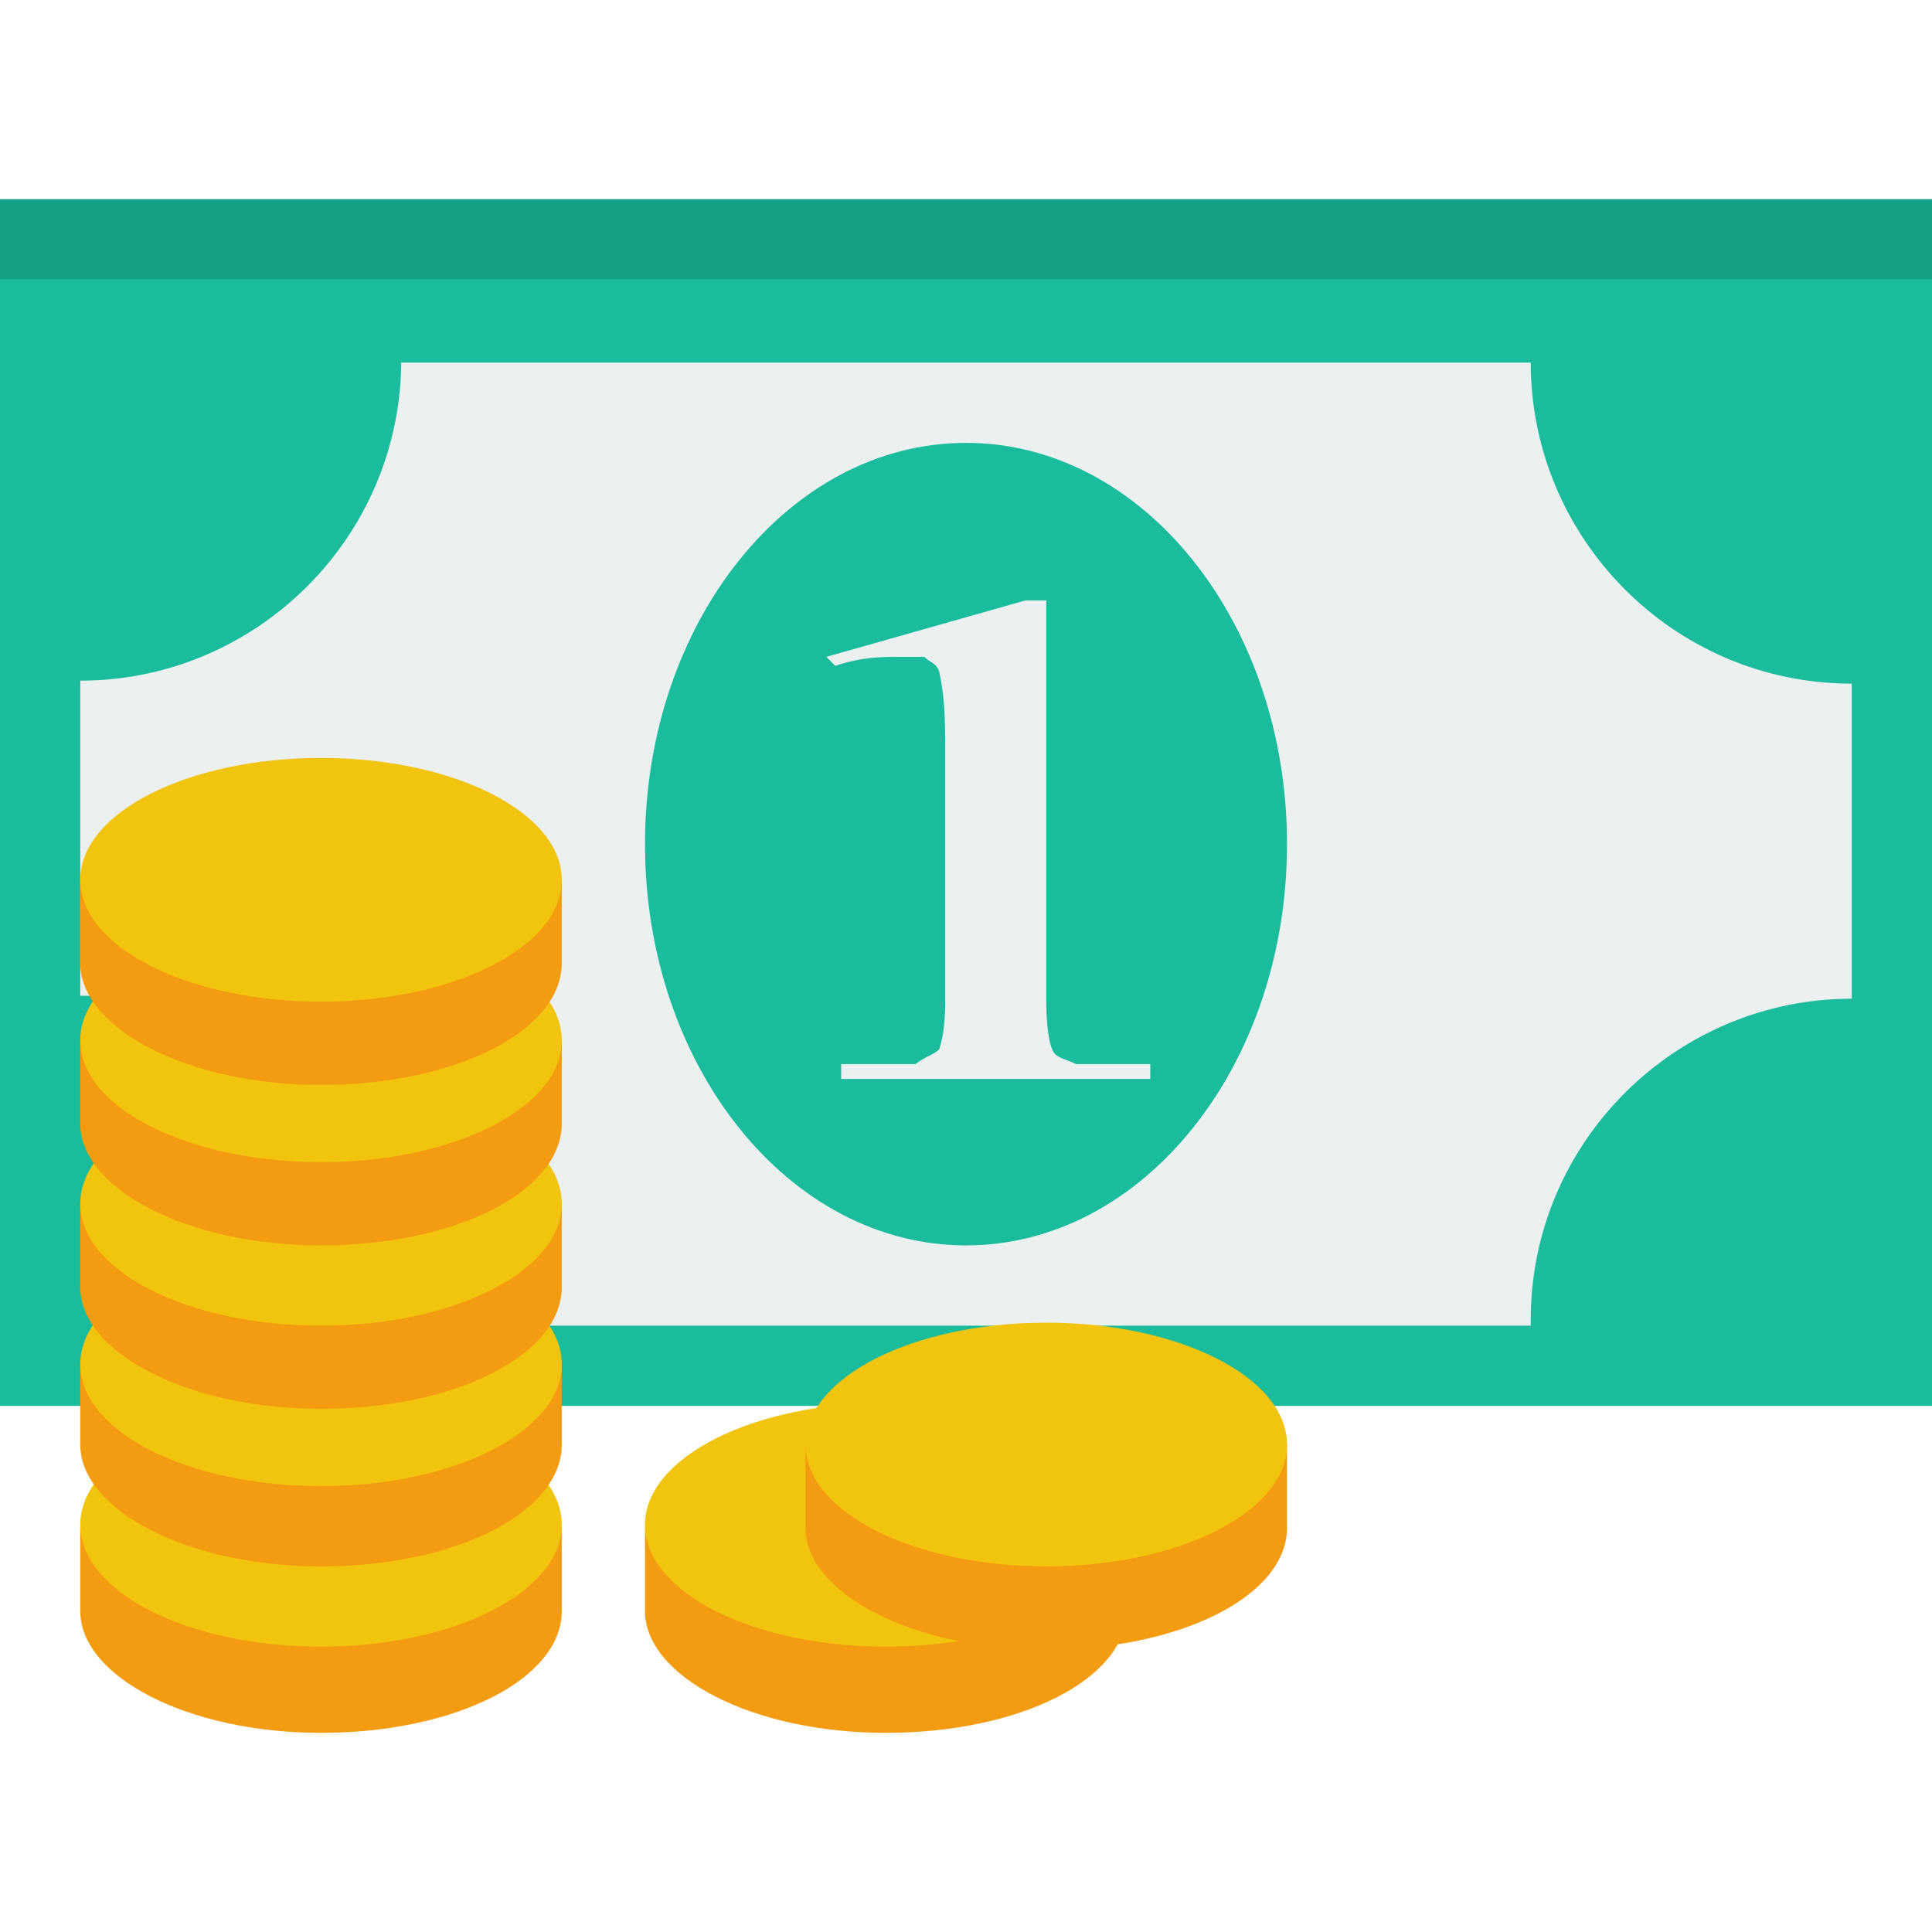
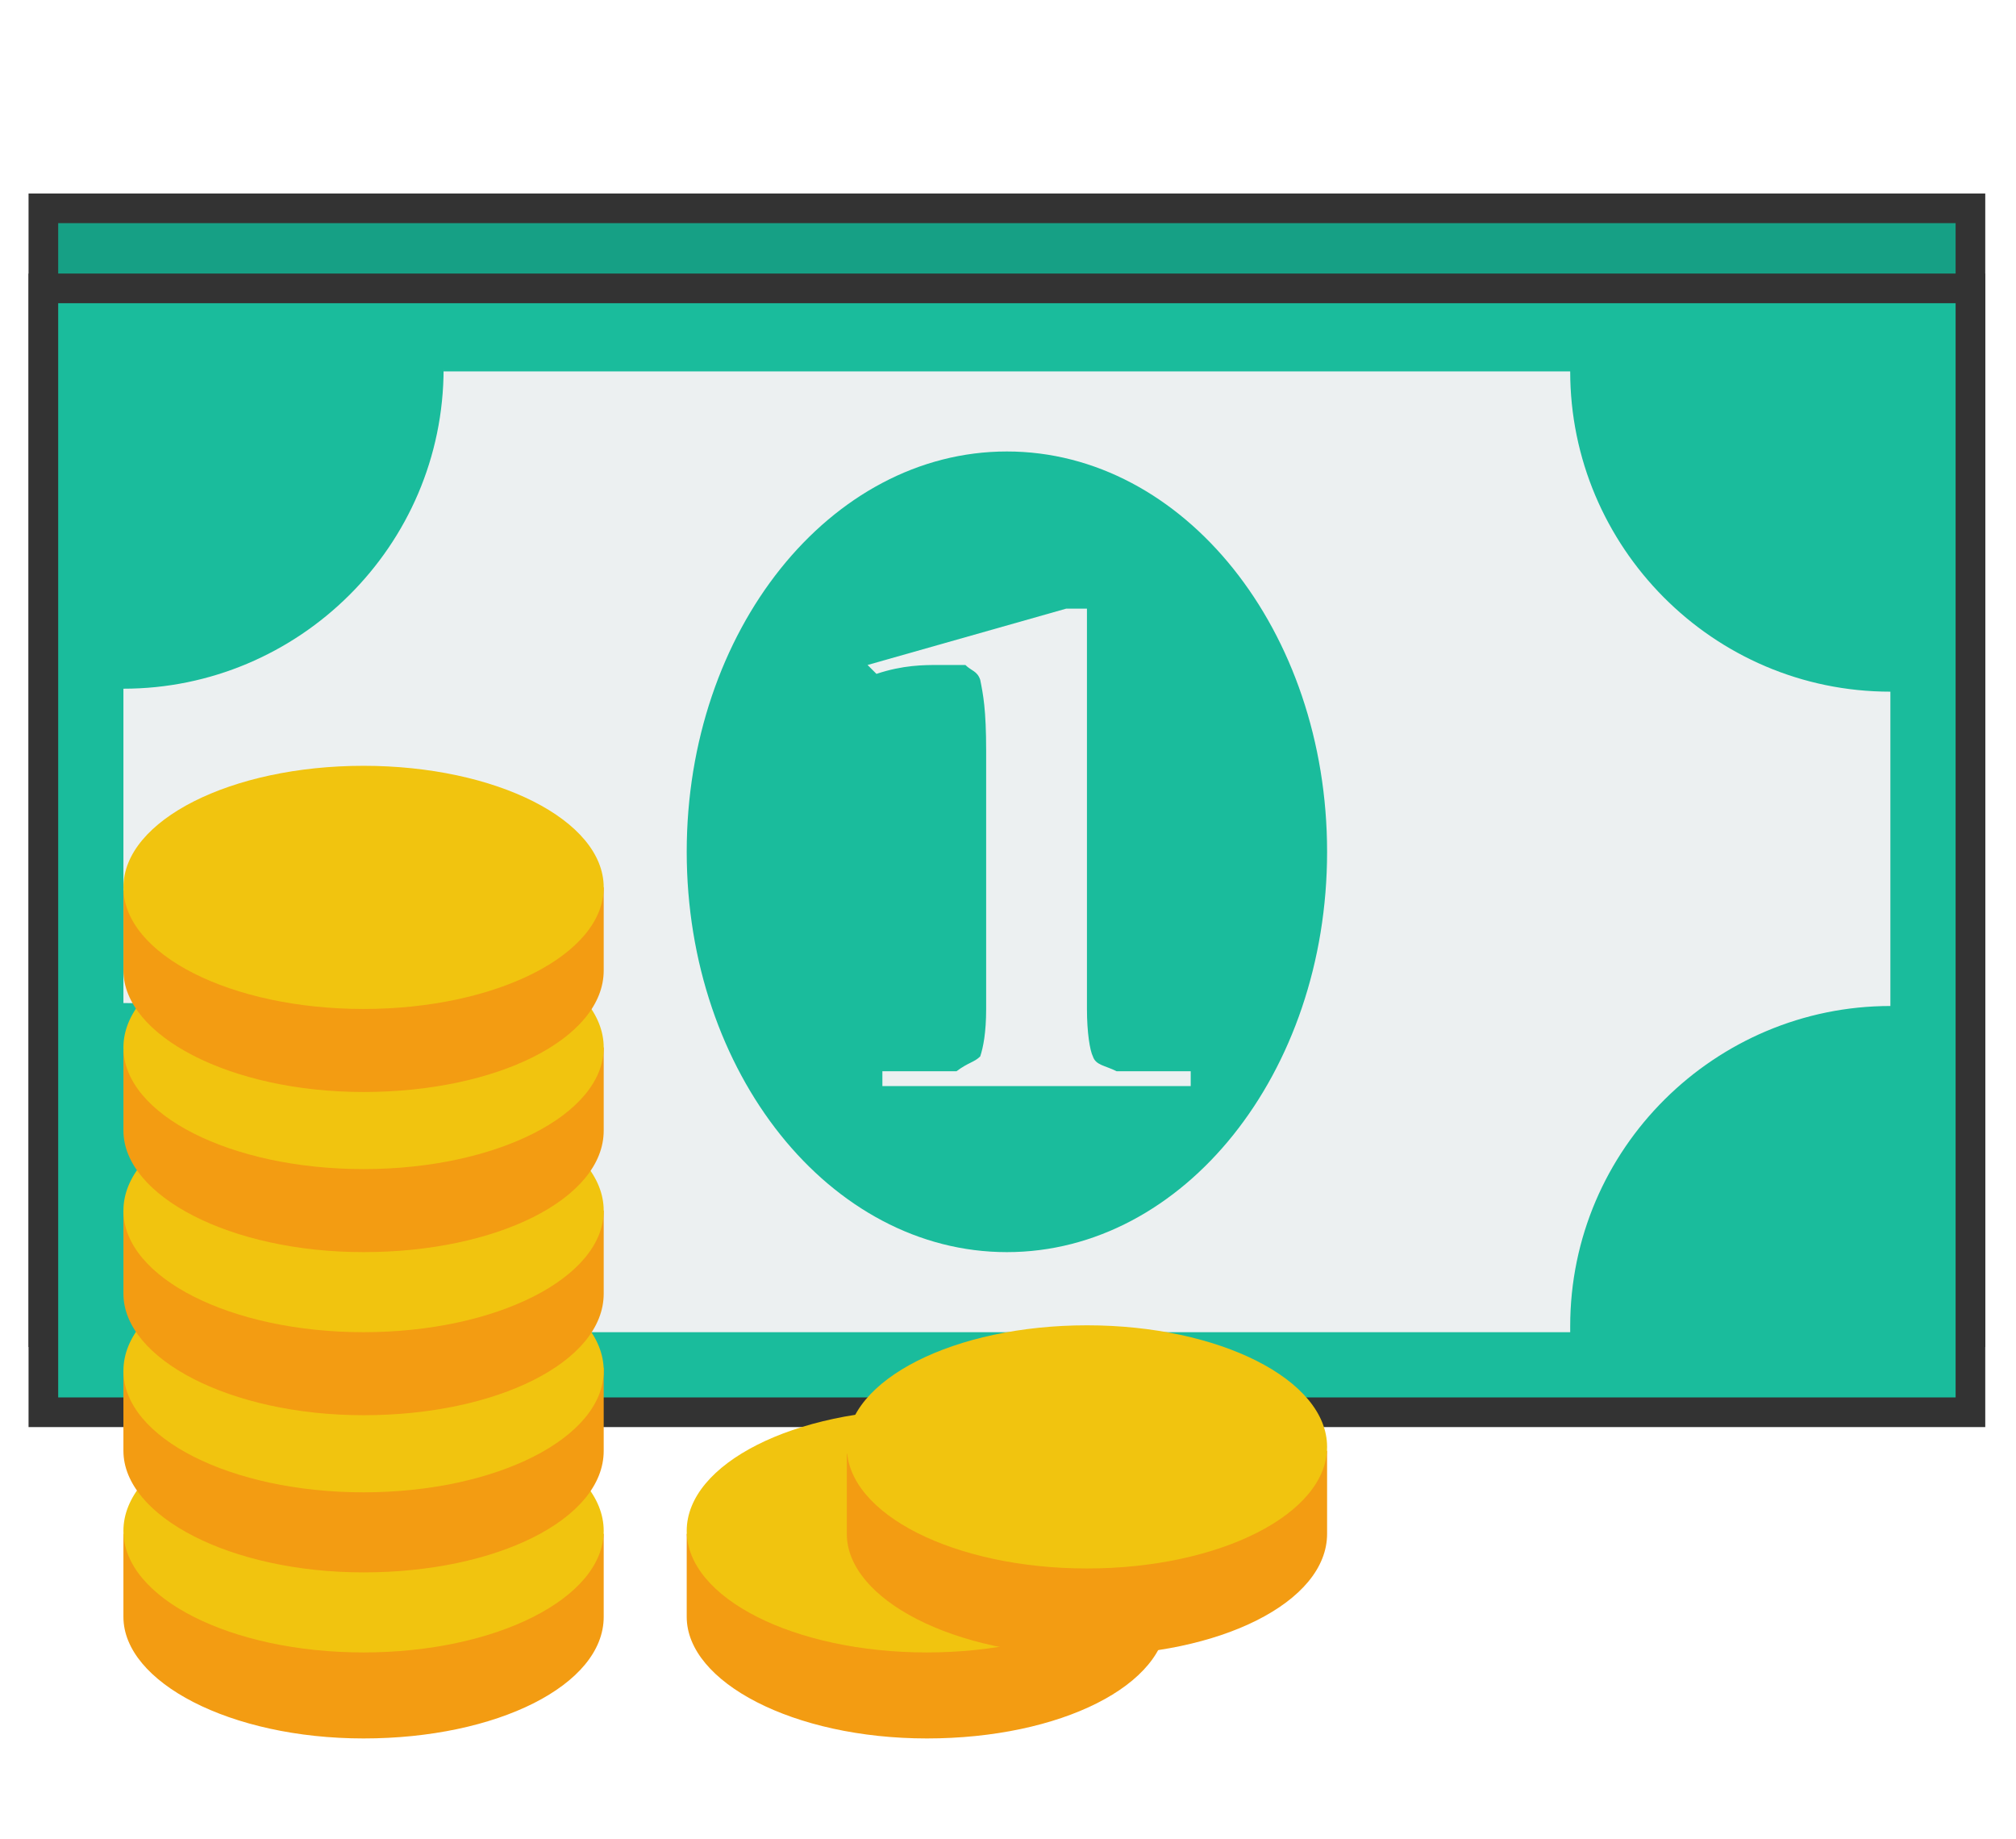
- <svg xmlns="http://www.w3.org/2000/svg" height="65" width="65" xml:space="preserve" viewBox="0 0 65 65" y="0px" x="0px" id="Layer_1" version="1.1">
-   <defs id="defs422" />
-   <style id="style397" type="text/css">
- 	.st0{fill:#16A085;}
+ <svg xmlns="http://www.w3.org/2000/svg" width="68" height="62">
+   <style type="text/css">.st0{fill:#16A085;}
	.st1{fill:#1ABC9C;}
	.st2{fill:#ECF0F1;}
	.st3{fill:#F39C12;}
- 	.st4{fill:#F1C40F;}
- </style>
-   <g transform="translate(-15.5,-15.6)" id="XMLID_1_">
-     <rect style="fill:#16a085" height="37.9" width="65" class="st0" y="22.3" x="15.5" id="XMLID_3_" />
-     <rect style="fill:#1abc9c" height="37.9" width="65" class="st1" y="25" x="15.5" id="XMLID_4_" />
-     <path style="fill:#ecf0f1" d="m 29,27.7 v 0 c 0,6 -4.9,10.8 -10.8,10.8 v 10.6 c 6,0 10.8,4.9 10.8,11.1 H 67 V 60 C 67,54 71.9,49.2 77.8,49.2 V 38.6 C 71.8,38.6 67,33.7 67,27.8 H 29 Z" class="st2" id="XMLID_5_" />
-     <ellipse style="fill:#1abc9c" ry="13.5" rx="10.8" cy="44" cx="48" class="st1" id="XMLID_6_" />
-     <path style="fill:#ecf0f1" d="M 43.3,37.7 50,35.8 h 0.7 v 13.5 c 0,0.8 0.1,1.4 0.2,1.6 0.1,0.3 0.4,0.3 0.8,0.5 h 2.5 v 0.5 H 43.8 v -0.5 h 2.5 c 0.4,-0.3 0.6,-0.3 0.8,-0.5 0.1,-0.3 0.2,-0.8 0.2,-1.6 v -8.7 c 0,-1.4 -0.1,-1.9 -0.2,-2.4 -0.1,-0.3 -0.3,-0.3 -0.5,-0.5 h -0.9 c -0.5,0 -1.2,0 -2.1,0.3 l -0.3,-0.3" class="st2" id="XMLID_7_" />
-     <path style="fill:#f39c12" d="m 26.3,65.6 c -2.4,0 -4.4,0.5 -5.9,1.4 h -2.2 v 0.8 0.4 0.2 0.2 1.2 c 0,2.2 3.6,4.1 8.1,4.1 4.5,0 8.1,-1.8 8.1,-4.1 V 68.6 68.4 68.2 67.8 67 h -2.2 c -1.4,-0.9 -3.5,-1.4 -5.9,-1.4 z" class="st3" id="XMLID_8_" />
-     <ellipse style="fill:#f1c40f" ry="4.1" rx="8.1" cy="66.9" cx="26.3" class="st4" id="XMLID_9_" />
-     <path style="fill:#f39c12" d="m 26.3,60.1 c -2.4,0 -4.4,0.5 -5.9,1.4 h -2.2 v 0.8 0.4 0.2 0.1 1.2 c 0,2.2 3.6,4.1 8.1,4.1 4.5,0 8.1,-1.8 8.1,-4.1 V 63 62.8 62.6 62.2 61.4 h -2.2 c -1.4,-0.7 -3.5,-1.3 -5.9,-1.3 z" class="st3" id="XMLID_10_" />
-     <ellipse style="fill:#f1c40f" ry="4.1" rx="8.1" cy="61.5" cx="26.3" class="st4" id="XMLID_11_" />
-     <path style="fill:#f39c12" d="m 26.3,54.7 c -2.4,0 -4.4,0.5 -5.9,1.4 h -2.2 v 0.8 0.4 0.2 0.2 1.2 c 0,2.2 3.6,4.1 8.1,4.1 4.5,0 8.1,-1.8 8.1,-4.1 v -1.2 -0.2 -0.2 -0.4 -0.8 h -2.2 c -1.4,-0.8 -3.5,-1.4 -5.9,-1.4 z" class="st3" id="XMLID_12_" />
-     <ellipse style="fill:#f1c40f" ry="4.1" rx="8.1" cy="56.1" cx="26.3" class="st4" id="XMLID_13_" />
-     <path style="fill:#f39c12" d="m 26.3,49.3 c -2.4,0 -4.4,0.5 -5.9,1.4 h -2.2 v 0.8 0.4 0.1 0.2 1.2 c 0,2.2 3.6,4.1 8.1,4.1 4.5,0 8.1,-1.8 8.1,-4.1 V 52.2 52 51.8 51.4 50.6 h -2.2 c -1.4,-0.7 -3.5,-1.3 -5.9,-1.3 z" class="st3" id="XMLID_14_" />
-     <ellipse style="fill:#f1c40f" ry="4.1" rx="8.1" cy="50.6" cx="26.3" class="st4" id="XMLID_15_" />
-     <path style="fill:#f39c12" d="m 45.3,65.6 c -2.4,0 -4.4,0.5 -5.9,1.4 h -2.2 v 0.8 0.4 0.2 0.2 1.2 c 0,2.2 3.6,4.1 8.1,4.1 4.5,0 8.1,-1.8 8.1,-4.1 V 68.6 68.4 68.2 67.8 67 h -2.2 c -1.5,-0.9 -3.5,-1.4 -5.9,-1.4 z" class="st3" id="XMLID_16_" />
-     <ellipse style="fill:#f1c40f" ry="4.1" rx="8.1" cy="66.9" cx="45.3" class="st4" id="XMLID_17_" />
-     <path style="fill:#f39c12" d="m 50.7,62.9 c -2.4,0 -4.4,0.5 -5.9,1.4 h -2.2 v 0.7 0.4 0.2 0.2 1.2 c 0,2.2 3.6,4.1 8.1,4.1 4.5,0 8.1,-1.8 8.1,-4.1 V 65.8 65.6 65.4 65 64.2 h -2.2 c -1.4,-0.8 -3.5,-1.3 -5.9,-1.3 z" class="st3" id="XMLID_18_" />
-     <ellipse style="fill:#f1c40f" ry="4.1" rx="8.1" cy="64.2" cx="50.7" class="st4" id="XMLID_19_" />
-     <path style="fill:#f39c12" d="m 26.3,43.9 c -2.4,0 -4.4,0.5 -5.9,1.4 h -2.2 v 0.7 0.4 0.2 0.2 1.2 c 0,2.2 3.6,4.1 8.1,4.1 4.5,0 8.1,-1.8 8.1,-4.1 V 46.8 46.6 46.4 46 45.2 h -2.2 c -1.4,-0.8 -3.5,-1.3 -5.9,-1.3 z" class="st3" id="XMLID_20_" />
-     <ellipse style="fill:#f1c40f" ry="4.1" rx="8.1" cy="45.2" cx="26.3" class="st4" id="XMLID_21_" />
+ 	.st4{fill:#F1C40F;}</style>
+   <g>
+     <rect x="-1" y="-1" width="52.37" height="47.926" id="canvas_background" fill="none" />
+   </g>
+   <g>
+     <g id="XMLID_1_">
+       <rect height="37.9" width="65" class="st0" y="7.025" x="1.463" id="XMLID_3_" fill="#16a085" stroke="#333333" />
+       <rect height="37.9" width="65" class="st1" y="9.725" x="1.463" id="XMLID_4_" fill="#1abc9c" stroke="#333333" />
+       <path stroke-width="0" d="m14.963,12.425l0,0c0,6 -4.9,10.8 -10.8,10.8l0,10.6c6,0 10.8,4.9 10.8,11.1l38,0l0,-0.2c0,-6 4.9,-10.8 10.8,-10.8l0,-10.6c-6,0 -10.8,-4.9 -10.8,-10.8l-38,0l0,-0.1l0,-0z" class="st2" id="XMLID_5_" fill="#ecf0f1" stroke="#333333" />
+       <ellipse stroke-width="0" ry="13.5" rx="10.8" cy="28.725" cx="33.963" class="st1" id="XMLID_6_" fill="#1abc9c" stroke="#333333" />
+       <path stroke-width="0" d="m29.263,22.425l6.7,-1.9l0.7,0l0,13.5c0,0.8 0.1,1.4 0.2,1.6c0.1,0.3 0.4,0.3 0.8,0.5l2.5,0l0,0.5l-10.4,0l0,-0.5l2.5,0c0.4,-0.3 0.6,-0.3 0.8,-0.5c0.1,-0.3 0.2,-0.8 0.2,-1.6l0,-8.7c0,-1.4 -0.1,-1.9 -0.2,-2.4c-0.1,-0.3 -0.3,-0.3 -0.5,-0.5l-0.9,0c-0.5,0 -1.2,0 -2.1,0.3l-0.3,-0.3" class="st2" id="XMLID_7_" fill="#ecf0f1" stroke="#333333" />
+       <path stroke-width="0" d="m12.263,50.325c-2.4,0 -4.4,0.5 -5.9,1.4l-2.2,0l0,0.8l0,0.4l0,0.2l0,0.2l0,1.2c0,2.2 3.6,4.1 8.1,4.1c4.5,0 8.1,-1.8 8.1,-4.1l0,-1.2l0,-0.2l0,-0.2l0,-0.4l0,-0.8l-2.2,0c-1.4,-0.9 -3.5,-1.4 -5.9,-1.4z" class="st3" id="XMLID_8_" fill="#f39c12" stroke="#666666" />
+       <ellipse stroke-width="0" ry="4.1" rx="8.1" cy="51.625" cx="12.263" class="st4" id="XMLID_9_" fill="#f1c40f" stroke="#333333" />
+       <path stroke-width="0" d="m12.263,44.825c-2.4,0 -4.4,0.5 -5.9,1.4l-2.2,0l0,0.8l0,0.4l0,0.2l0,0.1l0,1.2c0,2.2 3.6,4.1 8.1,4.1c4.5,0 8.1,-1.8 8.1,-4.1l0,-1.2l0,-0.2l0,-0.2l0,-0.4l0,-0.8l-2.2,0c-1.4,-0.7 -3.5,-1.3 -5.9,-1.3l0,0z" class="st3" id="XMLID_10_" fill="#f39c12" stroke="#666666" />
+       <ellipse stroke-width="0" ry="4.1" rx="8.1" cy="46.225" cx="12.263" class="st4" id="XMLID_11_" fill="#f1c40f" stroke="#333333" />
+       <path stroke-width="0" d="m12.263,39.425c-2.4,0 -4.4,0.5 -5.9,1.4l-2.2,0l0,0.8l0,0.4l0,0.2l0,0.2l0,1.2c0,2.2 3.6,4.1 8.1,4.1c4.5,0 8.1,-1.8 8.1,-4.1l0,-1.2l0,-0.2l0,-0.2l0,-0.4l0,-0.8l-2.2,0c-1.4,-0.8 -3.5,-1.4 -5.9,-1.4z" class="st3" id="XMLID_12_" fill="#f39c12" stroke="#333333" />
+       <ellipse stroke-width="0" ry="4.1" rx="8.1" cy="40.825" cx="12.263" class="st4" id="XMLID_13_" fill="#f1c40f" stroke="#333333" />
+       <path stroke-width="0" d="m12.263,34.025c-2.4,0 -4.4,0.5 -5.9,1.4l-2.2,0l0,0.8l0,0.4l0,0.1l0,0.2l0,1.2c0,2.2 3.6,4.1 8.1,4.1c4.5,0 8.1,-1.8 8.1,-4.1l0,-1.2l0,-0.2l0,-0.2l0,-0.4l0,-0.8l-2.2,0c-1.4,-0.7 -3.5,-1.3 -5.9,-1.3z" class="st3" id="XMLID_14_" fill="#f39c12" stroke="#333333" />
+       <ellipse stroke-width="0" ry="4.1" rx="8.1" cy="35.325" cx="12.263" class="st4" id="XMLID_15_" fill="#f1c40f" stroke="#333333" />
+       <path stroke-width="0" d="m31.263,50.325c-2.4,0 -4.4,0.5 -5.9,1.4l-2.2,0l0,0.8l0,0.4l0,0.2l0,0.2l0,1.2c0,2.2 3.6,4.1 8.1,4.1c4.5,0 8.1,-1.8 8.1,-4.1l0,-1.2l0,-0.2l0,-0.2l0,-0.4l0,-0.8l-2.2,0c-1.5,-0.9 -3.5,-1.4 -5.9,-1.4l0,0z" class="st3" id="XMLID_16_" fill="#f39c12" stroke="#333333" />
+       <ellipse stroke-width="0" ry="4.1" rx="8.1" cy="51.625" cx="31.263" class="st4" id="XMLID_17_" fill="#f1c40f" stroke="#333333" />
+       <path stroke-width="0" d="m36.663,47.625c-2.4,0 -4.4,0.5 -5.9,1.4l-2.2,0l0,0.7l0,0.4l0,0.2l0,0.2l0,1.2c0,2.2 3.6,4.1 8.1,4.1c4.5,0 8.1,-1.8 8.1,-4.1l0,-1.2l0,-0.2l0,-0.2l0,-0.4l0,-0.8l-2.2,0c-1.4,-0.8 -3.5,-1.3 -5.9,-1.3l0,0z" class="st3" id="XMLID_18_" fill="#f39c12" stroke="#333333" />
+       <ellipse stroke-width="0" ry="4.1" rx="8.1" cy="48.793" cx="36.663" class="st4" id="XMLID_19_" fill="#f1c40f" stroke="#333333" />
+       <path stroke-width="0" d="m12.263,28.625c-2.4,0 -4.4,0.5 -5.9,1.4l-2.2,0l0,0.7l0,0.4l0,0.2l0,0.2l0,1.2c0,2.2 3.6,4.1 8.1,4.1c4.5,0 8.1,-1.8 8.1,-4.1l0,-1.2l0,-0.2l0,-0.2l0,-0.4l0,-0.8l-2.2,0c-1.4,-0.8 -3.5,-1.3 -5.9,-1.3z" class="st3" id="XMLID_20_" fill="#f39c12" stroke="#333333" />
+       <ellipse stroke-width="0" ry="4.1" rx="8.1" cy="29.925" cx="12.263" class="st4" id="XMLID_21_" fill="#f1c40f" stroke="#333333" />
+     </g>
  </g>
</svg>
